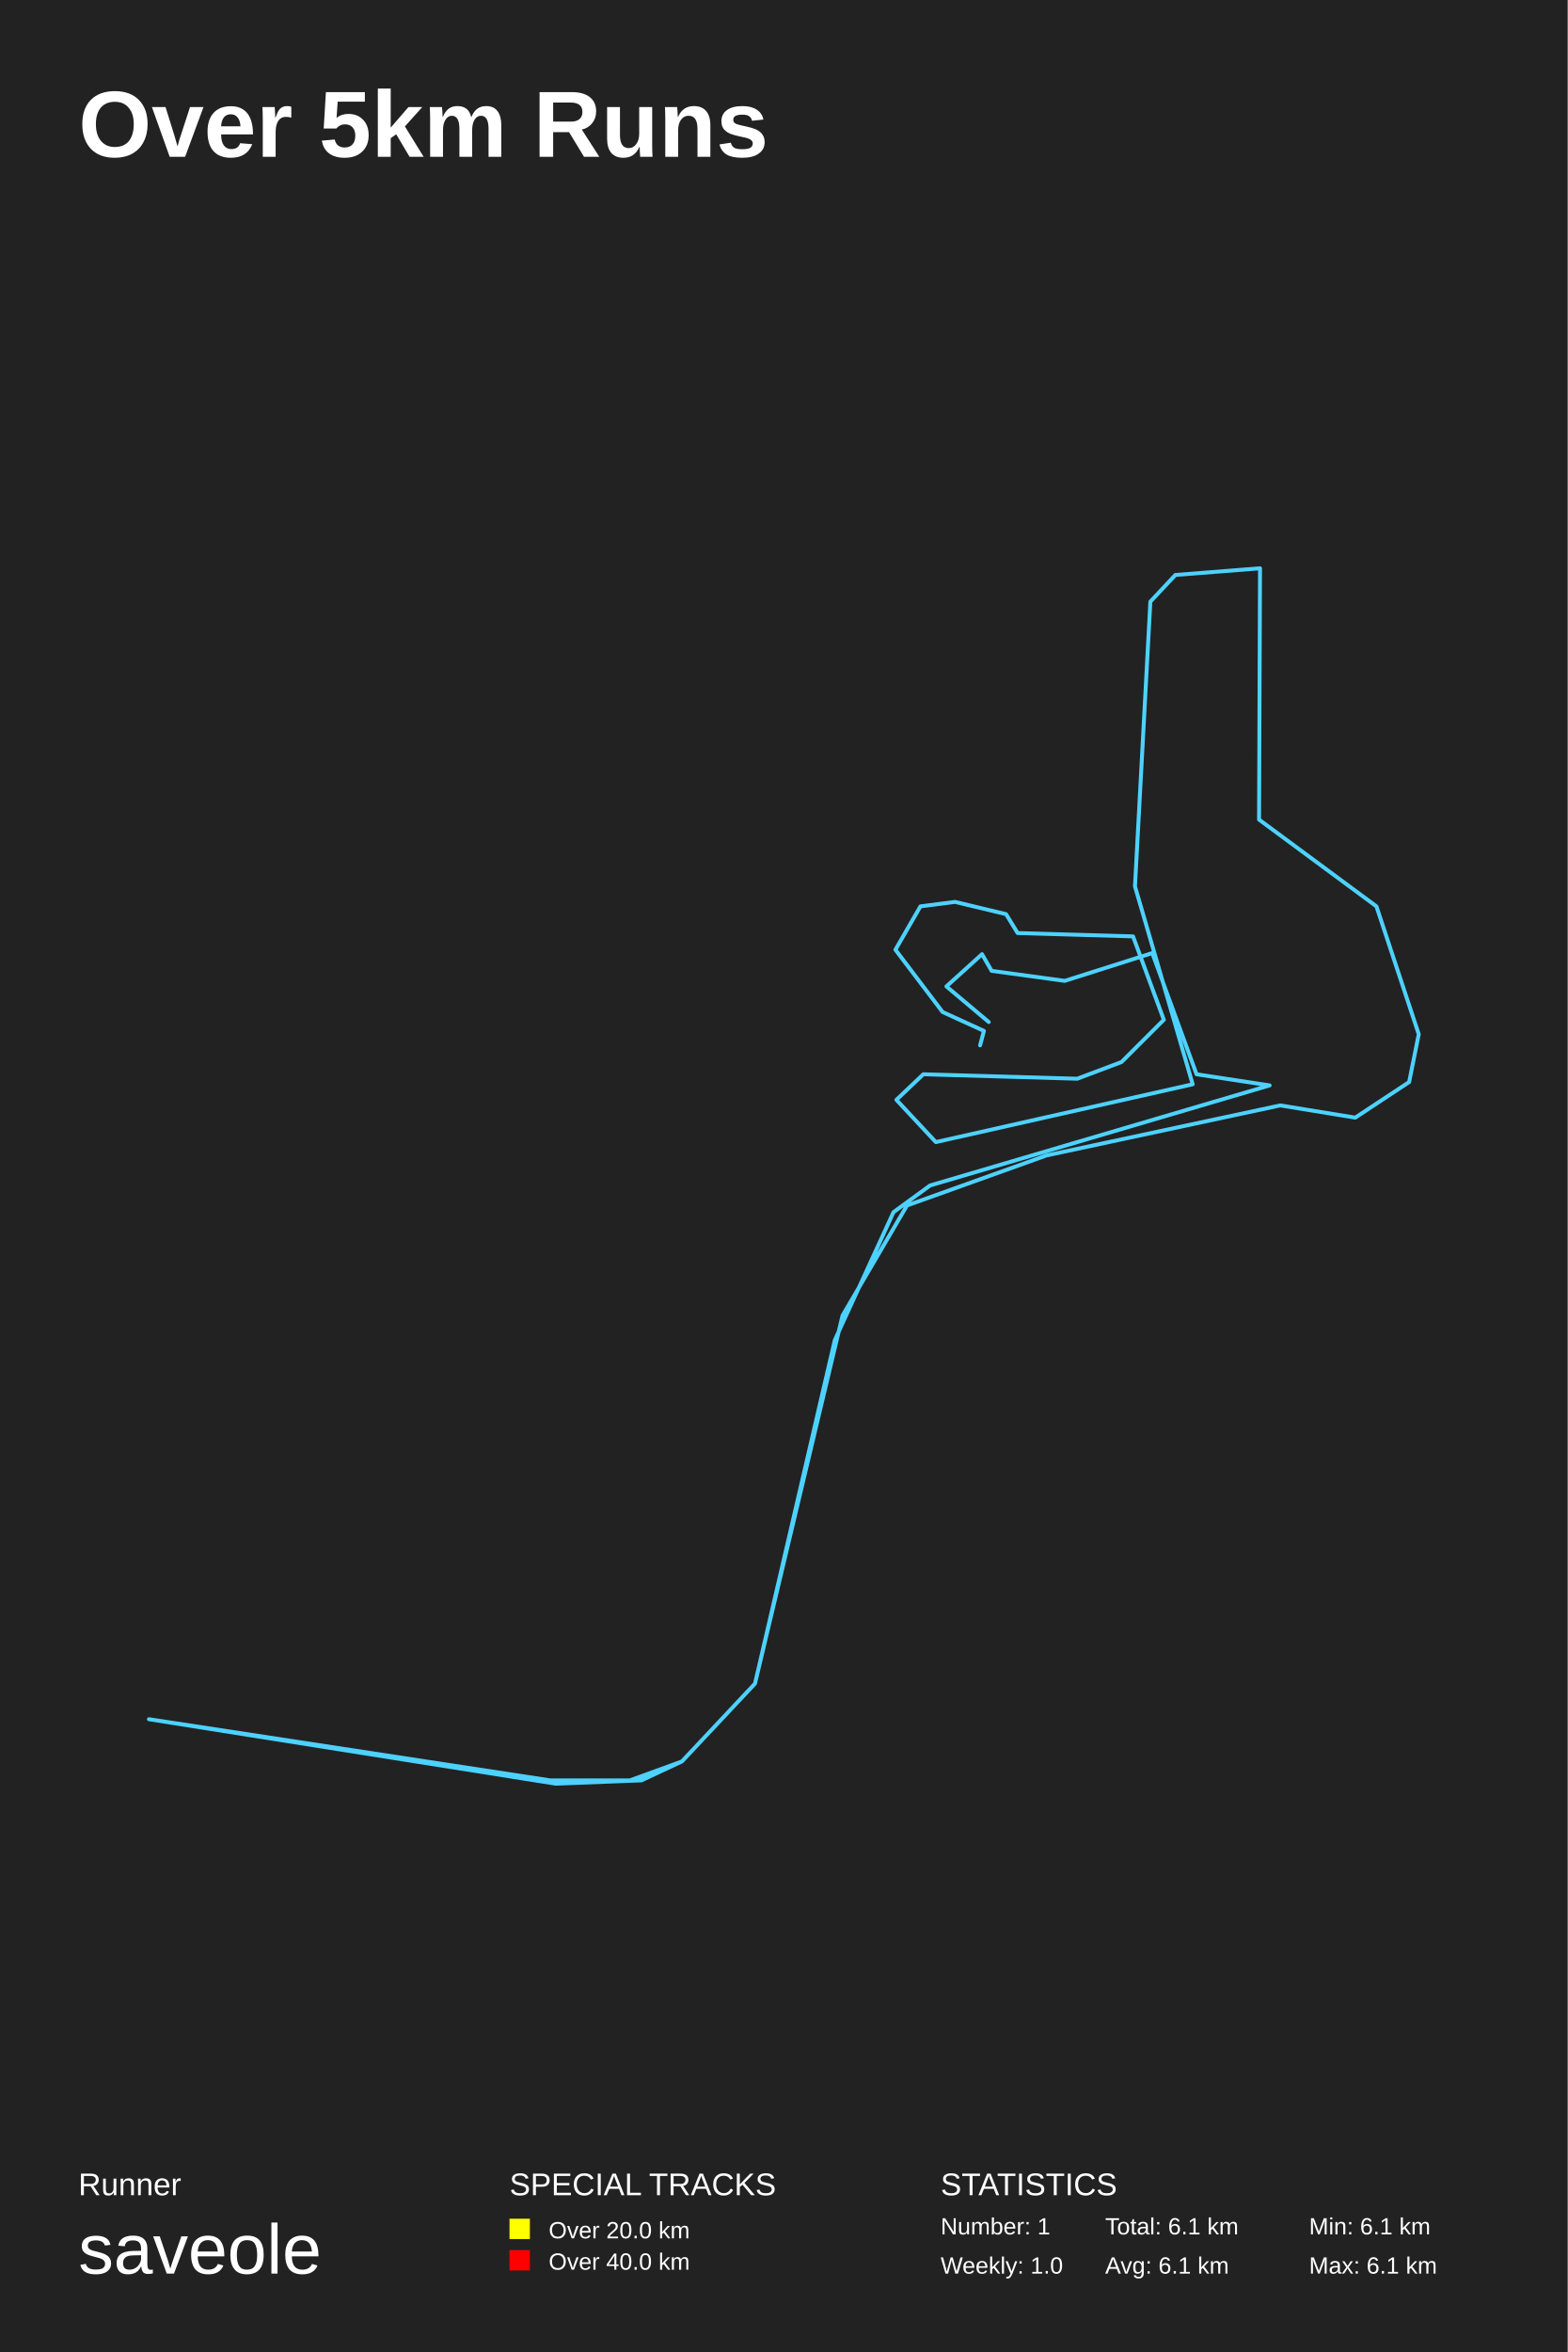
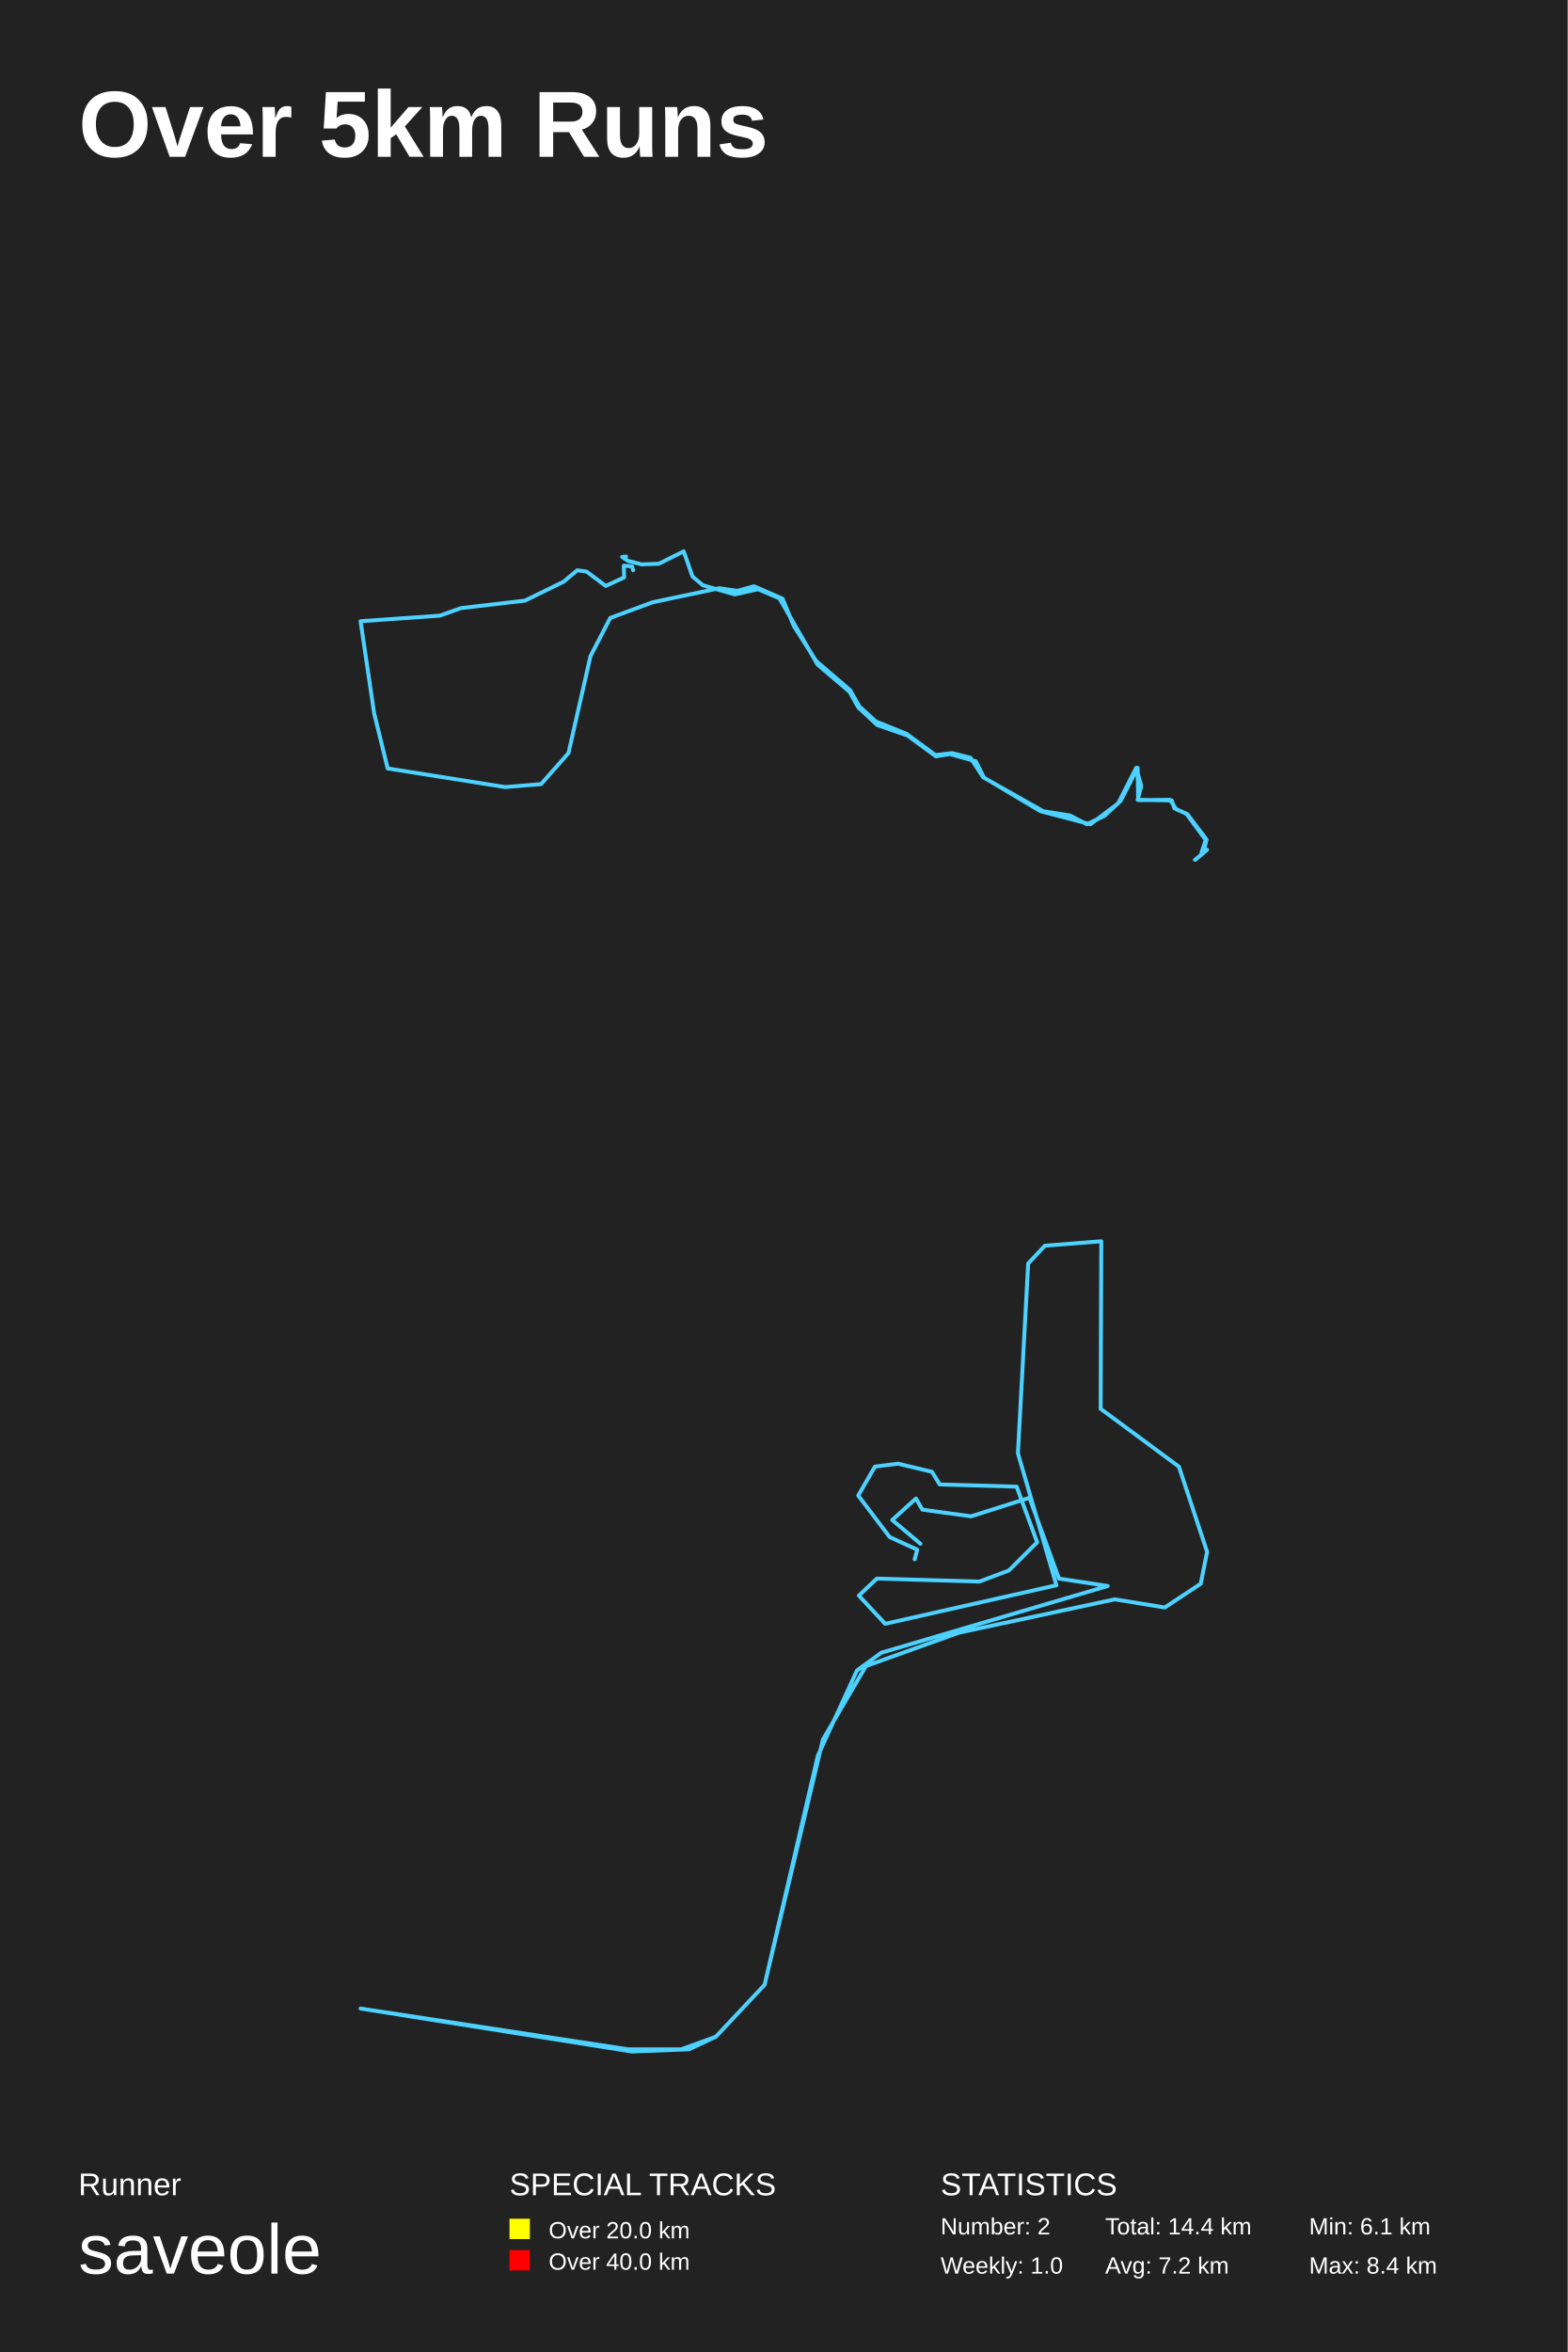
<svg xmlns="http://www.w3.org/2000/svg" baseProfile="full" height="300mm" version="1.1" viewBox="0,0,200,300" width="200mm">
  <defs />
  <rect fill="#222222" height="300" width="200" x="0" y="0" />
  <text fill="#FFFFFF" style="font-size:12px; font-family:Arial; font-weight:bold;" x="10" y="20">Over 5km Runs</text>
  <text fill="#FFFFFF" style="font-size:4px; font-family:Arial" x="10" y="280">Runner</text>
  <text fill="#FFFFFF" style="font-size:9px; font-family:Arial" x="10" y="290">saveole</text>
  <text fill="#FFFFFF" style="font-size:4px; font-family:Arial" x="65" y="280">SPECIAL TRACKS</text>
  <rect fill="yellow" height="2.6" width="2.6" x="65" y="283" />
  <text fill="#FFFFFF" style="font-size:3px; font-family:Arial" x="70" y="285.5">Over 20.0 km</text>
  <rect fill="red" height="2.6" width="2.6" x="65" y="287" />
  <text fill="#FFFFFF" style="font-size:3px; font-family:Arial" x="70" y="289.5">Over 40.0 km</text>
  <text fill="#FFFFFF" style="font-size:4px; font-family:Arial" x="120" y="280">STATISTICS</text>
-   <text fill="#FFFFFF" style="font-size:3px; font-family:Arial" x="120" y="285">Number: 1</text>
+   <text fill="#FFFFFF" style="font-size:3px; font-family:Arial" x="120" y="285">Number: 2</text>
  <text fill="#FFFFFF" style="font-size:3px; font-family:Arial" x="120" y="290">Weekly: 1.0</text>
-   <text fill="#FFFFFF" style="font-size:3px; font-family:Arial" x="141" y="285">Total: 6.1 km</text>
-   <text fill="#FFFFFF" style="font-size:3px; font-family:Arial" x="141" y="290">Avg: 6.1 km</text>
+   <text fill="#FFFFFF" style="font-size:3px; font-family:Arial" x="141" y="285">Total: 14.4 km</text>
+   <text fill="#FFFFFF" style="font-size:3px; font-family:Arial" x="141" y="290">Avg: 7.2 km</text>
  <text fill="#FFFFFF" style="font-size:3px; font-family:Arial" x="167" y="285">Min: 6.1 km</text>
-   <text fill="#FFFFFF" style="font-size:3px; font-family:Arial" x="167" y="290">Max: 6.1 km</text>
-   <polyline fill="none" points="126.141,130.358 120.741,125.819 125.282,121.706 126.509,123.833 135.836,125.11 147.005,121.564 152.65,137.024 161.977,138.443 118.655,151.208 113.991,154.612 106.505,170.923 96.318,214.748 86.991,224.676 80.364,227.087 70.177,227.087 19.0,219.287 70.914,227.513 81.836,227.087 86.991,224.676 96.318,214.748 107.486,167.802 115.709,153.761 133.505,147.378 163.327,140.996 172.9,142.556 179.773,138.017 181.0,131.918 175.6,115.607 160.627,104.543 160.75,72.487 149.95,73.338 146.759,76.743 144.795,113.054 152.159,138.301 119.391,145.676 114.359,140.286 117.795,137.024 137.432,137.592 143.077,135.464 148.477,130.074 144.55,119.436 129.823,119.011 128.35,116.6 121.845,115.039 117.427,115.607 114.236,121.139 120.25,129.081 125.527,131.493 125.036,133.336" stroke="#4DD2FF" stroke-linecap="round" stroke-linejoin="round" stroke-width="0.5" />
+   <text fill="#FFFFFF" style="font-size:3px; font-family:Arial" x="167" y="290">Max: 8.4 km</text>
+   <polyline fill="none" points="79.874,70.989 79.369,71.031 80.09,71.53 81.856,71.989 84.054,71.905 87.225,70.323 88.342,73.529 89.676,74.654 93.748,75.82 96.703,75.154 99.441,76.32 104.306,84.774 108.378,88.231 109.495,90.23 111.91,92.478 115.766,93.811 119.405,96.476 121.171,96.185 124.486,97.101 125.532,99.183 132.739,103.472 139.117,105.138 142.649,102.473 144.955,97.934 145.604,100.266 145.135,102.015 149.495,102.098 149.82,103.098 151.477,103.847 153.928,107.095 153.495,108.844 152.45,109.677 154.0,108.386 153.279,108.761 153.82,107.137 151.369,103.806 150.072,103.223 149.243,102.015 145.207,102.057 145.135,97.934 142.973,102.14 140.919,104.055 138.649,105.138 136.523,104.014 133.099,103.472 125.423,99.141 123.802,96.643 121.459,96.06 119.333,96.31 115.658,93.603 111.73,92.02 109.64,90.105 108.45,88.022 104.126,84.316 101.279,79.86 99.838,76.361 96.198,74.779 94.072,75.362 91.766,75.029 83.261,76.82 77.856,78.819 75.333,83.691 72.523,96.06 69.027,100.016 64.45,100.391 49.459,98.017 47.73,90.979 46.0,79.235 56.126,78.527 58.793,77.569 66.973,76.611 71.91,74.196 73.64,72.738 74.829,72.905 77.279,74.737 79.622,73.654 79.586,72.155 80.631,72.238 80.775,72.738" stroke="#4DD2FF" stroke-linecap="round" stroke-linejoin="round" stroke-width="0.5" />
+   <polyline fill="none" points="117.427,196.905 113.827,193.879 116.855,191.137 117.673,192.556 123.891,193.407 131.336,191.043 135.1,201.349 141.318,202.295 112.436,210.805 109.327,213.075 104.336,223.948 97.545,253.165 91.327,259.784 86.909,261.391 80.118,261.391 46.0,256.191 80.609,261.675 87.891,261.391 91.327,259.784 97.545,253.165 104.991,221.868 110.473,212.507 122.336,208.252 142.218,203.997 148.6,205.037 153.182,202.011 154.0,197.945 150.4,187.071 140.418,179.696 140.5,158.325 133.3,158.892 131.173,161.162 129.864,185.369 134.773,202.2 112.927,207.117 109.573,203.524 111.864,201.349 124.955,201.728 128.718,200.309 132.318,196.716 129.7,189.624 119.882,189.341 118.9,187.733 114.564,186.693 111.618,187.071 109.491,190.759 113.5,196.054 117.018,197.662 116.691,198.891" stroke="#4DD2FF" stroke-linecap="round" stroke-linejoin="round" stroke-width="0.5" />
</svg>
